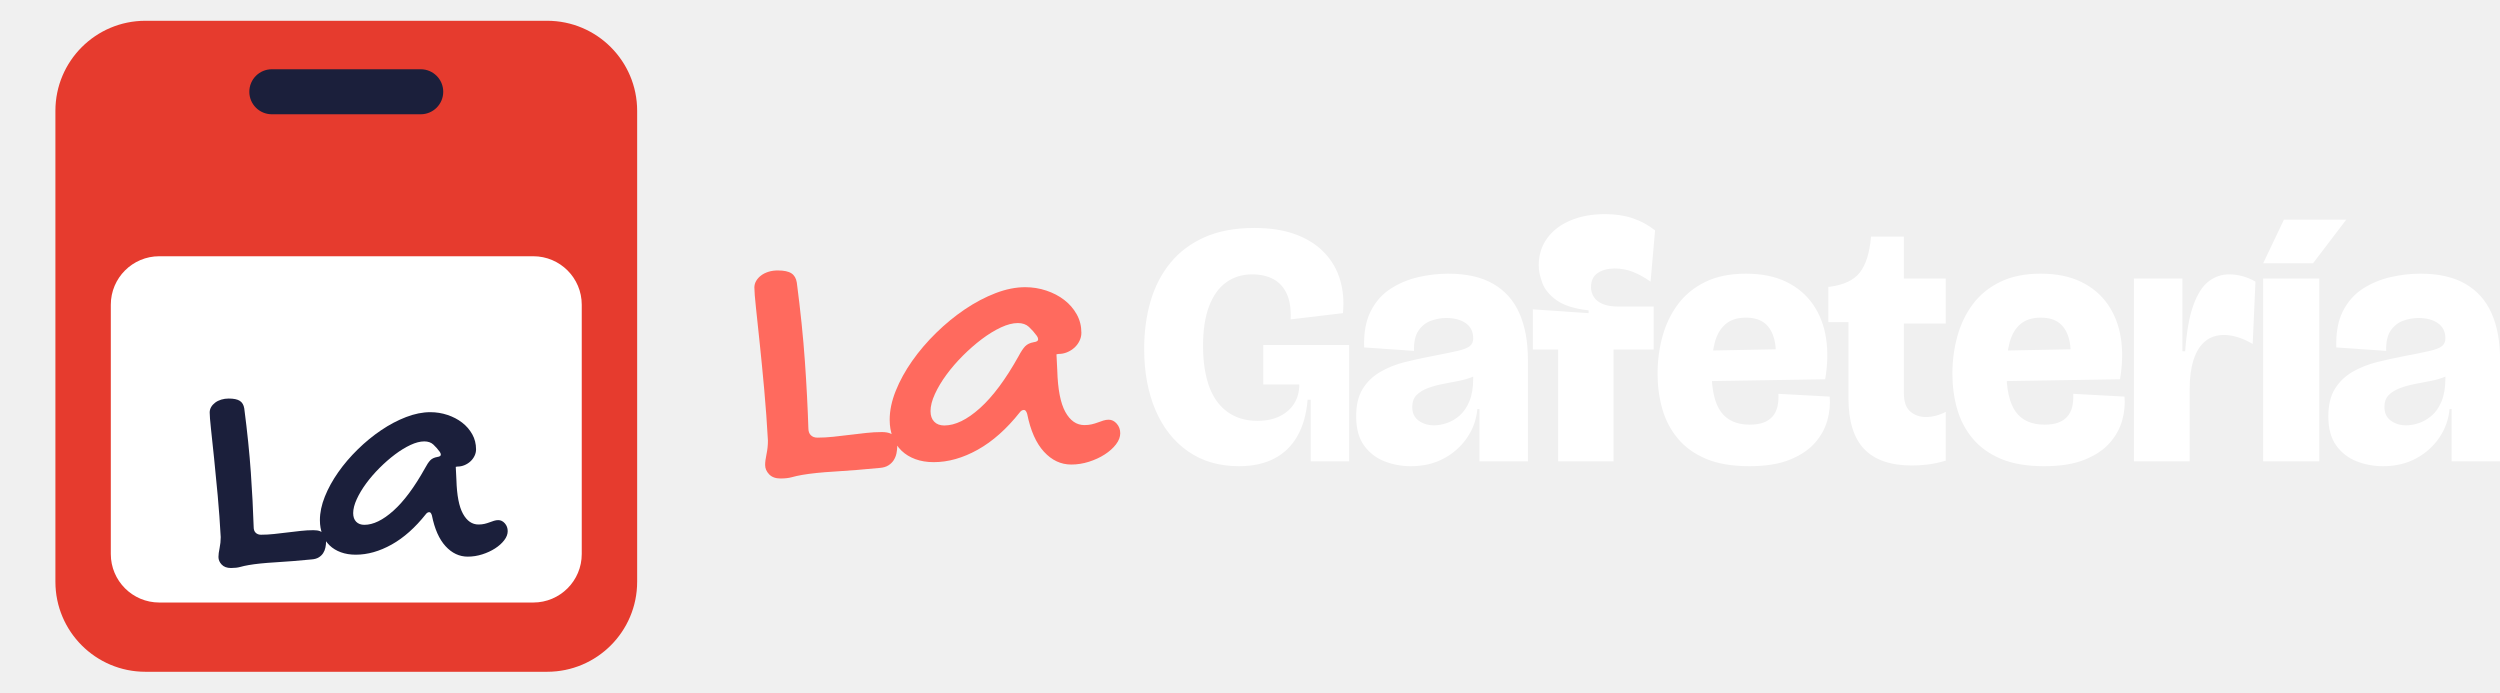
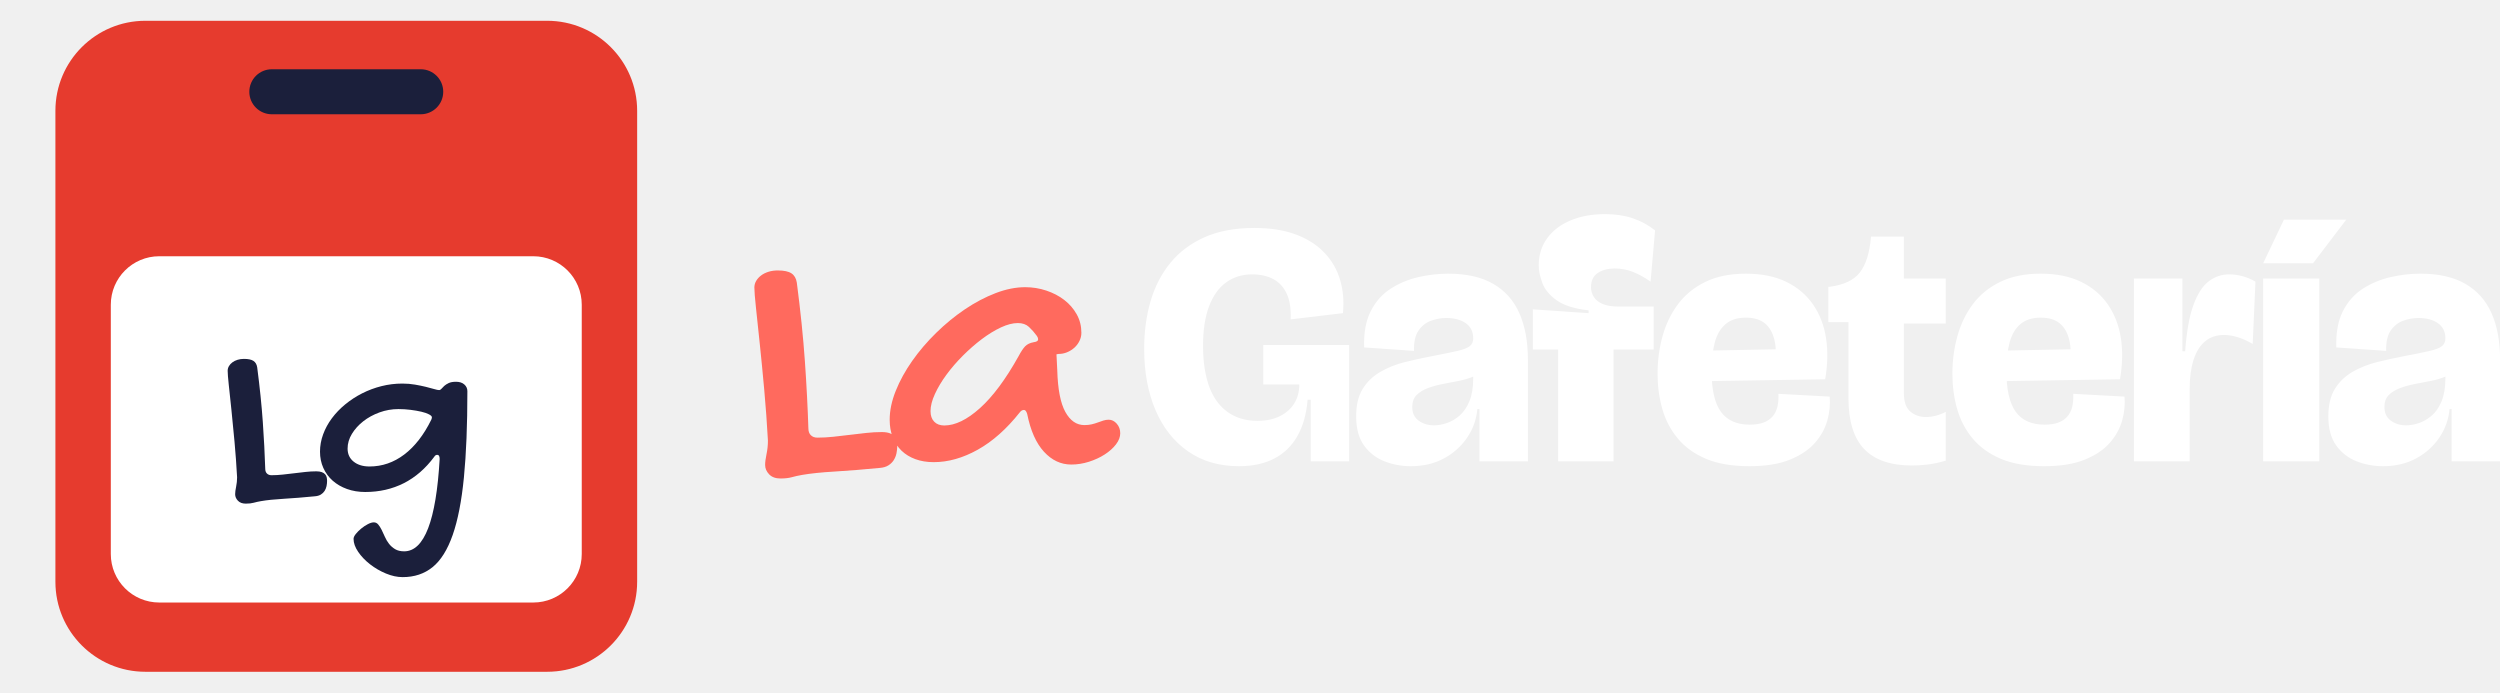
<svg xmlns="http://www.w3.org/2000/svg" viewBox="0 0 404.3 112">
  <g transform="translate(0 0) scale(0.56)">
    <path d="M42 6 H158 A26 26 0 0 1 184 32 V168 A26 26 0 0 1 158 194 H42 A26 26 0 0 1 16 168 V32 A26 26 0 0 1 42 6 Z" fill="#E63B2E" />
    <path d="M78.5 20 H121.5 A6.5 6.5 0 0 1 121.5 33 H78.5 A6.5 6.5 0 0 1 78.5 20 Z" fill="#1B1F3B" />
    <path d="M46 74 H154 A14 14 0 0 1 168 88 V160 A14 14 0 0 1 154 174 H46 A14 14 0 0 1 32 160 V88 A14 14 0 0 1 46 74 Z" fill="#FFFFFF" />
-     <path d="M71.805 163.188Q70.445 163.422 69.367 163.727Q68.289 164.031 66.695 164.031Q64.961 164.031 64.023 163.047Q63.086 162.062 63.086 160.844Q63.086 159.859 63.414 158.289Q63.742 156.719 63.742 155.125Q63.414 149.078 62.875 143.148Q62.336 137.219 61.82 132.297Q61.305 127.375 60.93 123.883Q60.555 120.391 60.555 119.125Q60.555 118.281 60.977 117.555Q61.398 116.828 62.148 116.266Q62.898 115.703 63.906 115.398Q64.914 115.094 66.039 115.094Q68.242 115.094 69.273 115.773Q70.305 116.453 70.539 117.953Q71.852 128.031 72.438 136.445Q73.023 144.859 73.258 152.219Q73.258 153.297 73.844 153.859Q74.43 154.422 75.367 154.422Q77.242 154.422 79.164 154.211Q81.086 154.0 83.008 153.766Q84.93 153.531 86.828 153.32Q88.727 153.109 90.508 153.109Q91.68 153.109 92.406 153.391Q93.133 153.672 93.531 154.141Q93.93 154.609 94.047 155.195Q94.164 155.781 94.164 156.344Q94.164 157.234 93.977 158.125Q93.789 159.016 93.32 159.742Q92.852 160.469 92.055 160.961Q91.258 161.453 90.039 161.547Q84.273 162.109 79.516 162.391Q74.758 162.672 71.805 163.188Z M124.258 119.031Q126.836 119.031 129.227 119.828Q131.617 120.625 133.445 122.031Q135.273 123.438 136.375 125.406Q137.477 127.375 137.477 129.766Q137.477 130.75 137.031 131.664Q136.586 132.578 135.836 133.258Q135.086 133.938 134.125 134.336Q133.164 134.734 132.133 134.734Q132.039 134.734 131.969 134.758Q131.898 134.781 131.805 134.781Q131.711 134.828 131.617 134.828L131.805 138.578Q131.992 145.281 133.703 148.375Q135.414 151.469 138.18 151.469Q139.164 151.469 139.938 151.281Q140.711 151.094 141.391 150.836Q142.07 150.578 142.68 150.391Q143.289 150.203 143.898 150.203Q144.977 150.203 145.797 151.141Q146.617 152.078 146.617 153.391Q146.617 154.703 145.609 156.016Q144.602 157.328 142.961 158.383Q141.32 159.438 139.258 160.094Q137.195 160.75 135.086 160.75Q131.43 160.75 128.664 157.727Q125.898 154.703 124.727 148.844Q124.445 147.906 123.977 147.906Q123.414 147.906 122.992 148.469Q118.352 154.328 113.102 157.258Q107.852 160.188 102.742 160.188Q100.352 160.188 98.43 159.484Q96.508 158.781 95.172 157.492Q93.836 156.203 93.109 154.352Q92.383 152.5 92.383 150.203Q92.383 146.969 93.812 143.406Q95.242 139.844 97.68 136.375Q100.117 132.906 103.328 129.766Q106.539 126.625 110.078 124.234Q113.617 121.844 117.273 120.438Q120.93 119.031 124.258 119.031ZM122.711 135.25Q123.555 133.656 124.258 132.93Q124.961 132.203 126.273 131.969Q127.305 131.828 127.305 131.312Q127.305 130.938 127.023 130.516Q126.133 129.297 125.148 128.383Q124.164 127.469 122.523 127.469Q120.742 127.469 118.539 128.5Q116.336 129.531 114.062 131.242Q111.789 132.953 109.609 135.133Q107.43 137.312 105.742 139.609Q104.055 141.906 103.023 144.156Q101.992 146.406 101.992 148.188Q101.992 149.781 102.859 150.672Q103.727 151.562 105.227 151.562Q109.07 151.562 113.617 147.484Q118.164 143.406 122.711 135.25Z" fill="#1B1F3B" />
+     <path d="M75.356 144.723Q74.195 144.923 73.274 145.183Q72.353 145.443 70.992 145.443Q69.51 145.443 68.709 144.603Q67.909 143.762 67.909 142.721Q67.909 141.88 68.189 140.539Q68.469 139.197 68.469 137.836Q68.189 132.671 67.729 127.606Q67.268 122.541 66.828 118.337Q66.387 114.133 66.067 111.15Q65.747 108.167 65.747 107.086Q65.747 106.365 66.107 105.745Q66.467 105.124 67.108 104.644Q67.749 104.163 68.609 103.903Q69.47 103.643 70.431 103.643Q72.313 103.643 73.194 104.223Q74.075 104.804 74.275 106.085Q75.396 114.693 75.896 121.88Q76.397 129.067 76.597 135.354Q76.597 136.274 77.098 136.755Q77.598 137.235 78.399 137.235Q80 137.235 81.642 137.055Q83.284 136.875 84.925 136.675Q86.567 136.475 88.188 136.294Q89.81 136.114 91.332 136.114Q92.333 136.114 92.953 136.354Q93.574 136.595 93.914 136.995Q94.254 137.396 94.354 137.896Q94.455 138.396 94.455 138.877Q94.455 139.638 94.294 140.398Q94.134 141.159 93.734 141.78Q93.333 142.4 92.653 142.821Q91.972 143.241 90.931 143.321Q86.006 143.802 81.942 144.042Q77.878 144.282 75.356 144.723Z M116.196 110.77Q118.118 110.77 119.839 111.07Q121.561 111.37 122.962 111.71Q124.364 112.051 125.365 112.351Q126.366 112.651 126.806 112.651Q127.167 112.651 127.487 112.271Q127.807 111.891 128.288 111.45Q128.768 111.01 129.569 110.629Q130.37 110.249 131.691 110.249Q133.212 110.249 134.093 111.03Q134.974 111.811 134.974 112.972Q134.974 127.626 133.973 137.856Q132.972 148.086 130.73 154.492Q128.488 160.898 124.924 163.781Q121.361 166.664 116.276 166.664Q113.954 166.664 111.451 165.623Q108.949 164.582 106.867 162.96Q104.785 161.339 103.443 159.377Q102.102 157.415 102.102 155.613Q102.102 155.013 102.743 154.212Q103.383 153.411 104.304 152.65Q105.225 151.89 106.226 151.369Q107.227 150.849 107.948 150.849Q108.708 150.849 109.229 151.469Q109.75 152.09 110.21 153.011Q110.67 153.932 111.151 155.033Q111.631 156.134 112.352 157.055Q113.073 157.976 114.114 158.596Q115.155 159.217 116.716 159.217Q125.445 159.217 126.966 132.551Q126.966 131.35 126.286 131.35Q125.725 131.35 125.405 131.91Q121.641 136.995 116.616 139.538Q111.591 142.08 105.465 142.08Q102.623 142.08 100.22 141.219Q97.818 140.358 96.076 138.817Q94.334 137.275 93.374 135.133Q92.413 132.991 92.413 130.429Q92.413 127.906 93.313 125.444Q94.214 122.981 95.836 120.799Q97.458 118.617 99.7 116.775Q101.942 114.934 104.584 113.592Q107.227 112.251 110.17 111.51Q113.113 110.77 116.196 110.77ZM106.707 134.713Q112.192 134.713 116.756 131.25Q121.321 127.786 124.564 121.18Q124.644 120.939 124.684 120.799Q124.724 120.659 124.724 120.499Q124.724 120.099 123.883 119.658Q123.042 119.218 121.681 118.897Q120.32 118.577 118.578 118.357Q116.836 118.137 115.075 118.137Q112.232 118.137 109.589 119.098Q106.947 120.059 104.905 121.66Q102.863 123.262 101.622 125.304Q100.38 127.346 100.38 129.548Q100.38 131.91 102.122 133.312Q103.864 134.713 106.707 134.713Z" fill="#1B1F3B" />
  </g>
  <g transform="translate(118.71 74.61)">
    <path d="M11.021 2.191Q10.087 2.353 9.346 2.562Q8.604 2.771 7.509 2.771Q6.316 2.771 5.672 2.095Q5.027 1.418 5.027 0.58Q5.027 -0.097 5.253 -1.176Q5.479 -2.256 5.479 -3.352Q5.253 -7.509 4.882 -11.585Q4.512 -15.662 4.157 -19.046Q3.803 -22.43 3.545 -24.831Q3.287 -27.231 3.287 -28.102Q3.287 -28.682 3.577 -29.181Q3.867 -29.681 4.383 -30.067Q4.898 -30.454 5.591 -30.664Q6.284 -30.873 7.058 -30.873Q8.572 -30.873 9.281 -30.406Q9.99 -29.938 10.151 -28.907Q11.054 -21.979 11.457 -16.194Q11.859 -10.409 12.021 -5.35Q12.021 -4.608 12.423 -4.222Q12.826 -3.835 13.471 -3.835Q14.76 -3.835 16.081 -3.98Q17.402 -4.125 18.724 -4.286Q20.045 -4.447 21.35 -4.592Q22.655 -4.737 23.88 -4.737Q24.686 -4.737 25.185 -4.544Q25.685 -4.351 25.958 -4.028Q26.232 -3.706 26.313 -3.303Q26.394 -2.9 26.394 -2.514Q26.394 -1.901 26.265 -1.289Q26.136 -0.677 25.813 -0.177Q25.491 0.322 24.943 0.661Q24.396 0.999 23.558 1.063Q19.594 1.45 16.323 1.644Q13.052 1.837 11.021 2.191Z M47.083 -28.166Q48.855 -28.166 50.499 -27.618Q52.143 -27.07 53.399 -26.104Q54.656 -25.137 55.414 -23.783Q56.171 -22.43 56.171 -20.786Q56.171 -20.109 55.865 -19.481Q55.559 -18.853 55.043 -18.385Q54.527 -17.918 53.867 -17.644Q53.206 -17.37 52.497 -17.37Q52.433 -17.37 52.384 -17.354Q52.336 -17.338 52.271 -17.338Q52.207 -17.306 52.143 -17.306L52.271 -14.728Q52.4 -10.119 53.577 -7.992Q54.753 -5.865 56.654 -5.865Q57.331 -5.865 57.863 -5.994Q58.395 -6.123 58.862 -6.3Q59.329 -6.478 59.748 -6.606Q60.167 -6.735 60.586 -6.735Q61.327 -6.735 61.891 -6.091Q62.455 -5.446 62.455 -4.544Q62.455 -3.642 61.762 -2.739Q61.069 -1.837 59.941 -1.112Q58.813 -0.387 57.396 0.064Q55.978 0.516 54.527 0.516Q52.014 0.516 50.112 -1.563Q48.211 -3.642 47.405 -7.67Q47.212 -8.314 46.89 -8.314Q46.503 -8.314 46.213 -7.928Q43.022 -3.899 39.413 -1.885Q35.804 0.129 32.291 0.129Q30.647 0.129 29.326 -0.354Q28.005 -0.838 27.086 -1.724Q26.168 -2.61 25.668 -3.883Q25.169 -5.156 25.169 -6.735Q25.169 -8.959 26.152 -11.408Q27.135 -13.857 28.811 -16.242Q30.486 -18.627 32.694 -20.786Q34.901 -22.945 37.334 -24.589Q39.768 -26.232 42.281 -27.199Q44.795 -28.166 47.083 -28.166ZM46.02 -17.016Q46.6 -18.111 47.083 -18.611Q47.566 -19.11 48.469 -19.271Q49.178 -19.368 49.178 -19.723Q49.178 -19.98 48.984 -20.271Q48.372 -21.108 47.695 -21.737Q47.019 -22.365 45.891 -22.365Q44.666 -22.365 43.151 -21.656Q41.637 -20.947 40.074 -19.771Q38.511 -18.595 37.012 -17.096Q35.514 -15.598 34.354 -14.019Q33.193 -12.439 32.484 -10.893Q31.775 -9.346 31.775 -8.121Q31.775 -7.025 32.372 -6.413Q32.968 -5.801 33.999 -5.801Q36.642 -5.801 39.768 -8.604Q42.894 -11.408 46.02 -17.016Z" fill="#FF6A5E" />
    <path d="M81.668 0.784Q76.852 0.784 73.408 -1.624Q69.964 -4.032 68.144 -8.316Q66.324 -12.6 66.324 -18.2Q66.324 -22.344 67.36 -25.9Q68.396 -29.456 70.58 -32.116Q72.764 -34.776 76.124 -36.26Q79.484 -37.744 84.132 -37.744Q88.052 -37.744 90.88 -36.68Q93.708 -35.616 95.5 -33.712Q97.292 -31.808 98.02 -29.316Q98.748 -26.824 98.468 -23.968L90.012 -22.96Q90.124 -25.48 89.396 -27.076Q88.668 -28.672 87.24 -29.456Q85.812 -30.24 83.796 -30.24Q81.388 -30.24 79.596 -28.952Q77.804 -27.664 76.824 -25.088Q75.844 -22.512 75.844 -18.648Q75.844 -15.792 76.404 -13.524Q76.964 -11.256 78.084 -9.716Q79.204 -8.176 80.856 -7.364Q82.508 -6.552 84.636 -6.552Q86.764 -6.552 88.276 -7.308Q89.788 -8.064 90.6 -9.38Q91.412 -10.696 91.412 -12.432H85.588V-18.816H99.476V-11.872V0.0H93.26V-9.968H92.756Q92.476 -6.496 91.104 -4.088Q89.732 -1.68 87.352 -0.448Q84.972 0.784 81.668 0.784Z M109.456 0.784Q107.216 0.784 105.2 0.0Q103.184 -0.784 101.896 -2.548Q100.608 -4.312 100.608 -7.28Q100.608 -10.024 101.672 -11.732Q102.736 -13.44 104.528 -14.476Q106.32 -15.512 108.448 -16.044Q110.576 -16.576 112.648 -16.968Q115.56 -17.528 117.016 -17.864Q118.472 -18.2 119.004 -18.648Q119.536 -19.096 119.536 -19.88Q119.536 -21.504 118.332 -22.344Q117.128 -23.184 115.168 -23.184Q113.936 -23.184 112.704 -22.736Q111.472 -22.288 110.688 -21.14Q109.904 -19.992 109.96 -17.864L101.896 -18.424Q101.784 -21.952 102.96 -24.276Q104.136 -26.6 106.18 -27.916Q108.224 -29.232 110.66 -29.792Q113.096 -30.352 115.504 -30.352Q119.928 -30.352 122.784 -28.7Q125.64 -27.048 127.012 -23.94Q128.384 -20.832 128.384 -16.408V-11.144Q128.384 -9.296 128.384 -7.42Q128.384 -5.544 128.384 -3.696Q128.384 -1.848 128.384 0.0H120.544Q120.544 -2.016 120.544 -4.088Q120.544 -6.16 120.544 -8.456H120.208Q119.984 -5.936 118.556 -3.836Q117.128 -1.736 114.804 -0.476Q112.48 0.784 109.456 0.784ZM113.208 -5.824Q114.16 -5.824 115.252 -6.188Q116.344 -6.552 117.324 -7.392Q118.304 -8.232 118.92 -9.716Q119.536 -11.2 119.536 -13.384V-14.728L121.048 -14.896Q120.6 -14.168 119.564 -13.72Q118.528 -13.272 117.24 -13.02Q115.952 -12.768 114.636 -12.516Q113.32 -12.264 112.2 -11.844Q111.08 -11.424 110.38 -10.724Q109.68 -10.024 109.68 -8.792Q109.68 -7.336 110.716 -6.58Q111.752 -5.824 113.208 -5.824Z M133.268 0.0V-18.088H129.18V-24.584L138.196 -23.968V-24.416Q134.78 -24.808 133.044 -26.04Q131.308 -27.272 130.72 -28.84Q130.132 -30.408 130.132 -31.696Q130.132 -34.216 131.504 -36.092Q132.876 -37.968 135.312 -38.976Q137.748 -39.984 140.828 -39.984Q143.348 -39.984 145.336 -39.312Q147.324 -38.64 148.948 -37.352L148.22 -29.064Q146.708 -30.128 145.308 -30.66Q143.908 -31.192 142.452 -31.192Q140.772 -31.192 139.68 -30.464Q138.588 -29.736 138.588 -28.168Q138.588 -27.328 139.036 -26.6Q139.484 -25.872 140.464 -25.452Q141.444 -25.032 143.124 -25.032H148.724V-18.088H142.228V0.0Z M164.192 0.784Q159.992 0.784 157.164 -0.42Q154.336 -1.624 152.6 -3.724Q150.864 -5.824 150.108 -8.512Q149.352 -11.2 149.352 -14.168Q149.352 -17.36 150.164 -20.272Q150.976 -23.184 152.684 -25.452Q154.392 -27.72 157.108 -29.036Q159.824 -30.352 163.632 -30.352Q167.44 -30.352 170.156 -29.036Q172.872 -27.72 174.496 -25.368Q176.12 -23.016 176.596 -19.936Q177.072 -16.856 176.456 -13.272L155.008 -12.936V-17.864L169.512 -18.144L168.336 -15.288Q168.672 -17.864 168.252 -19.628Q167.832 -21.392 166.712 -22.316Q165.592 -23.24 163.632 -23.24Q161.56 -23.24 160.328 -22.176Q159.096 -21.112 158.592 -19.18Q158.088 -17.248 158.088 -14.616Q158.088 -10.08 159.6 -8.008Q161.112 -5.936 164.248 -5.936Q165.592 -5.936 166.488 -6.272Q167.384 -6.608 167.944 -7.252Q168.504 -7.896 168.728 -8.82Q168.952 -9.744 168.896 -10.92L177.184 -10.472Q177.352 -8.624 176.82 -6.664Q176.288 -4.704 174.832 -3.024Q173.376 -1.344 170.772 -0.28Q168.168 0.784 164.192 0.784Z M190.524 0.672Q185.316 0.672 182.768 -1.988Q180.22 -4.648 180.22 -10.248V-22.512H176.972V-28.224H177.14Q180.612 -28.672 182.068 -30.548Q183.524 -32.424 183.86 -36.232V-36.344H189.18V-29.568H195.956V-22.288H189.18V-11.088Q189.18 -8.96 190.216 -8.064Q191.252 -7.168 192.764 -7.168Q193.548 -7.168 194.388 -7.392Q195.228 -7.616 195.956 -8.008V-0.112Q194.22 0.392 192.876 0.532Q191.532 0.672 190.524 0.672Z M211.872 0.784Q207.672 0.784 204.844 -0.42Q202.016 -1.624 200.28 -3.724Q198.544 -5.824 197.788 -8.512Q197.032 -11.2 197.032 -14.168Q197.032 -17.36 197.844 -20.272Q198.656 -23.184 200.364 -25.452Q202.072 -27.72 204.788 -29.036Q207.504 -30.352 211.312 -30.352Q215.12 -30.352 217.836 -29.036Q220.552 -27.72 222.176 -25.368Q223.8 -23.016 224.276 -19.936Q224.752 -16.856 224.136 -13.272L202.688 -12.936V-17.864L217.192 -18.144L216.016 -15.288Q216.352 -17.864 215.932 -19.628Q215.512 -21.392 214.392 -22.316Q213.272 -23.24 211.312 -23.24Q209.24 -23.24 208.008 -22.176Q206.776 -21.112 206.272 -19.18Q205.768 -17.248 205.768 -14.616Q205.768 -10.08 207.28 -8.008Q208.792 -5.936 211.928 -5.936Q213.272 -5.936 214.168 -6.272Q215.064 -6.608 215.624 -7.252Q216.184 -7.896 216.408 -8.82Q216.632 -9.744 216.576 -10.92L224.864 -10.472Q225.032 -8.624 224.5 -6.664Q223.968 -4.704 222.512 -3.024Q221.056 -1.344 218.452 -0.28Q215.848 0.784 211.872 0.784Z M226.388 0.0V-16.072V-29.568H234.228V-17.808H234.676Q235.012 -22.512 235.992 -25.228Q236.972 -27.944 238.456 -29.092Q239.94 -30.24 241.788 -30.24Q242.796 -30.24 243.888 -29.96Q244.98 -29.68 246.044 -29.064L245.596 -18.984Q244.364 -19.712 243.188 -20.076Q242.012 -20.44 240.948 -20.44Q239.156 -20.44 237.924 -19.432Q236.692 -18.424 236.048 -16.464Q235.404 -14.504 235.404 -11.704V0.0Z M247.288 0.0V-29.568H256.36V0.0ZM255.352 -32.032H247.288L250.648 -39.088H260.728Z M266.676 0.784Q264.436 0.784 262.42 0.0Q260.404 -0.784 259.116 -2.548Q257.828 -4.312 257.828 -7.28Q257.828 -10.024 258.892 -11.732Q259.956 -13.44 261.748 -14.476Q263.54 -15.512 265.668 -16.044Q267.796 -16.576 269.868 -16.968Q272.78 -17.528 274.236 -17.864Q275.692 -18.2 276.224 -18.648Q276.756 -19.096 276.756 -19.88Q276.756 -21.504 275.552 -22.344Q274.348 -23.184 272.388 -23.184Q271.156 -23.184 269.924 -22.736Q268.692 -22.288 267.908 -21.14Q267.124 -19.992 267.18 -17.864L259.116 -18.424Q259.004 -21.952 260.18 -24.276Q261.356 -26.6 263.4 -27.916Q265.444 -29.232 267.88 -29.792Q270.316 -30.352 272.724 -30.352Q277.148 -30.352 280.004 -28.7Q282.86 -27.048 284.232 -23.94Q285.604 -20.832 285.604 -16.408V-11.144Q285.604 -9.296 285.604 -7.42Q285.604 -5.544 285.604 -3.696Q285.604 -1.848 285.604 0.0H277.764Q277.764 -2.016 277.764 -4.088Q277.764 -6.16 277.764 -8.456H277.428Q277.204 -5.936 275.776 -3.836Q274.348 -1.736 272.024 -0.476Q269.7 0.784 266.676 0.784ZM270.428 -5.824Q271.38 -5.824 272.472 -6.188Q273.564 -6.552 274.544 -7.392Q275.524 -8.232 276.14 -9.716Q276.756 -11.2 276.756 -13.384V-14.728L278.268 -14.896Q277.82 -14.168 276.784 -13.72Q275.748 -13.272 274.46 -13.02Q273.172 -12.768 271.856 -12.516Q270.54 -12.264 269.42 -11.844Q268.3 -11.424 267.6 -10.724Q266.9 -10.024 266.9 -8.792Q266.9 -7.336 267.936 -6.58Q268.972 -5.824 270.428 -5.824Z" fill="#FFFFFF" />
  </g>
</svg>
